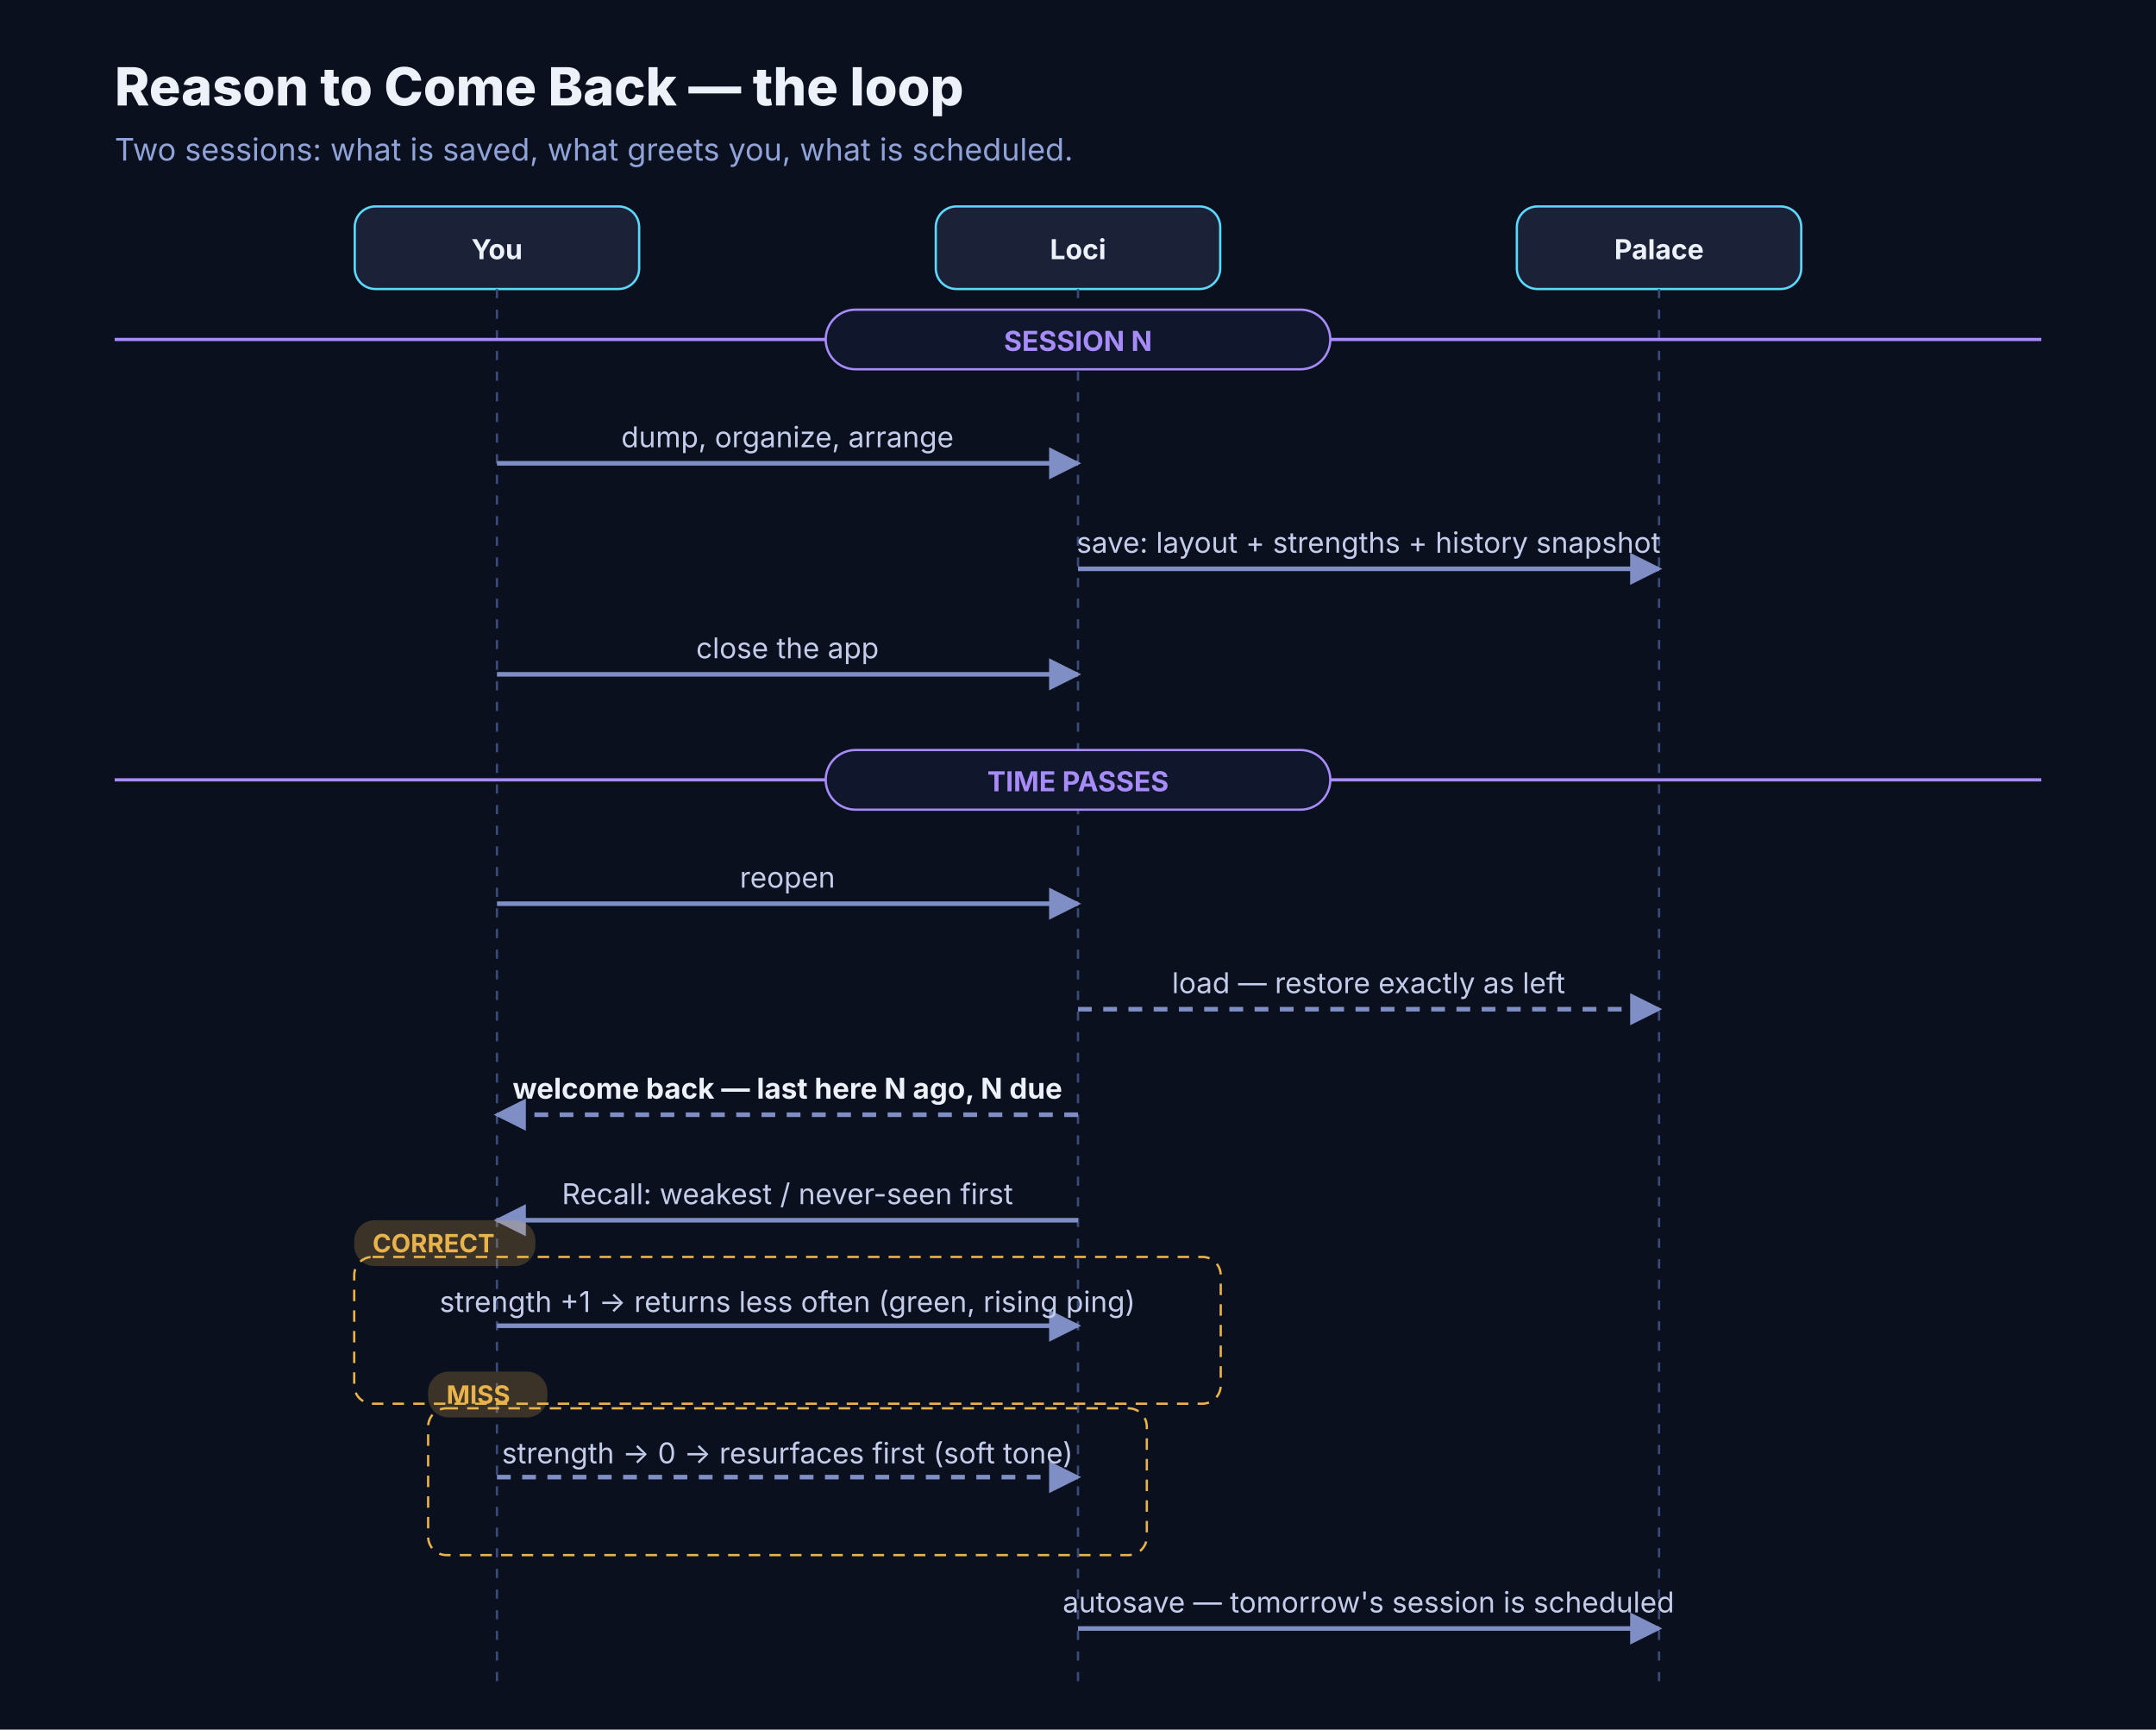
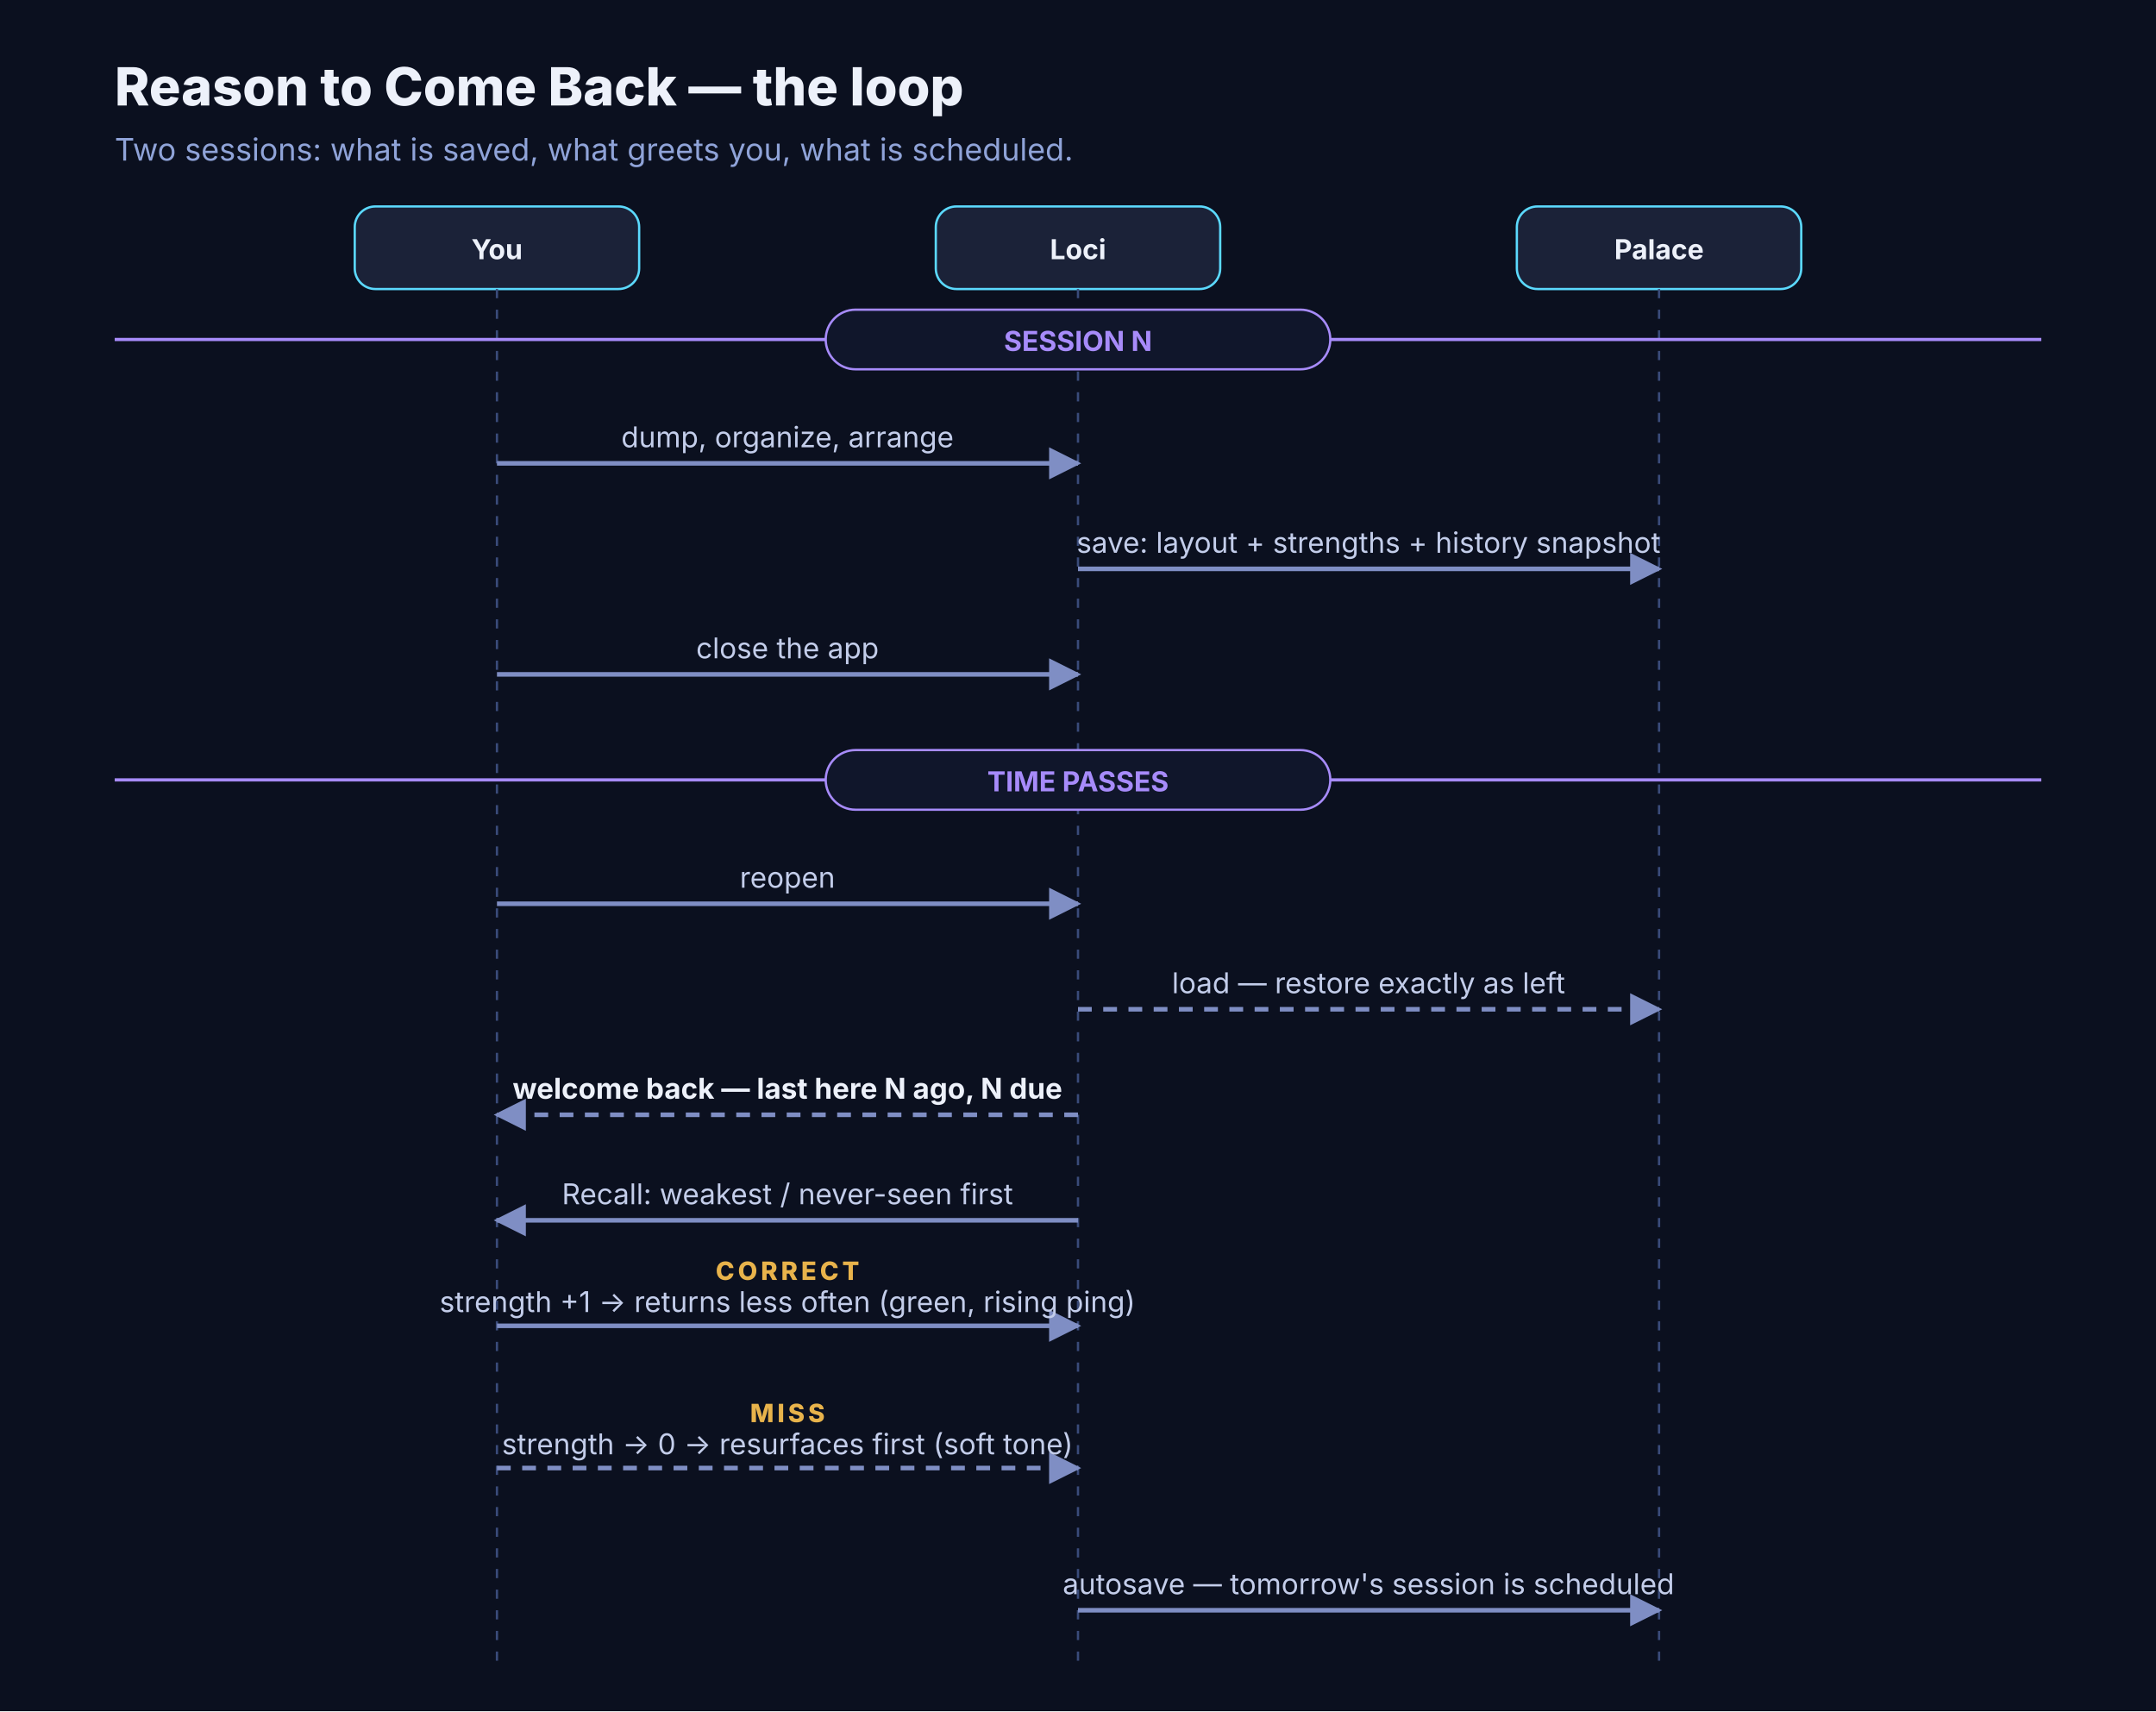
- <svg xmlns="http://www.w3.org/2000/svg" width="940" height="754" viewBox="0 0 940 754" font-family="Inter, system-ui, sans-serif">
+ <svg xmlns="http://www.w3.org/2000/svg" width="940" height="746" viewBox="0 0 940 746" font-family="Inter, system-ui, sans-serif">
  <defs>
    <marker id="arr" viewBox="0 0 10 10" refX="9" refY="5" markerWidth="7" markerHeight="7" orient="auto-start-reverse">
      <path d="M0,0 L10,5 L0,10 z" fill="#7f8ec4" />
    </marker>
  </defs>
-   <rect width="940" height="754" fill="#0b101f" />
+   <rect width="940" height="746" fill="#0b101f" />
  <text x="50" y="46" font-size="23" font-weight="800" fill="#EDF1FA">Reason to Come Back — the loop</text>
  <text x="50" y="70" font-size="13.5" fill="#8fa3d8">Two sessions: what is saved, what greets you, what is scheduled.</text>
-   <rect width="940" height="754" fill="#0b101f" />
+   <rect width="940" height="746" fill="#0b101f" />
  <text x="50" y="46" font-size="23" font-weight="800" fill="#EDF1FA">Reason to Come Back — the loop</text>
  <text x="50" y="70" font-size="13.5" fill="#8fa3d8">Two sessions: what is saved, what greets you, what is scheduled.</text>
  <rect x="154.667" y="90" width="124" height="36" rx="9" fill="#1b2238" stroke="#5bd9fd" />
  <text x="216.667" y="113" font-size="12" font-weight="700" fill="#EDF1FA" text-anchor="middle">You</text>
-   <line x1="216.667" y1="126" x2="216.667" y2="734" stroke="#3a4b7a" stroke-dasharray="4 5" />
+   <line x1="216.667" y1="126" x2="216.667" y2="726" stroke="#3a4b7a" stroke-dasharray="4 5" />
  <rect x="408.0" y="90" width="124" height="36" rx="9" fill="#1b2238" stroke="#5bd9fd" />
  <text x="470.0" y="113" font-size="12" font-weight="700" fill="#EDF1FA" text-anchor="middle">Loci</text>
-   <line x1="470.0" y1="126" x2="470.0" y2="734" stroke="#3a4b7a" stroke-dasharray="4 5" />
+   <line x1="470.0" y1="126" x2="470.0" y2="726" stroke="#3a4b7a" stroke-dasharray="4 5" />
  <rect x="661.333" y="90" width="124" height="36" rx="9" fill="#1b2238" stroke="#5bd9fd" />
  <text x="723.333" y="113" font-size="12" font-weight="700" fill="#EDF1FA" text-anchor="middle">Palace</text>
-   <line x1="723.333" y1="126" x2="723.333" y2="734" stroke="#3a4b7a" stroke-dasharray="4 5" />
+   <line x1="723.333" y1="126" x2="723.333" y2="726" stroke="#3a4b7a" stroke-dasharray="4 5" />
  <line x1="50" y1="148" x2="890" y2="148" stroke="#a78bfa" stroke-width="1.4" />
  <rect x="360.0" y="135" width="220" height="26" rx="13" fill="#10162b" stroke="#a78bfa" />
  <text x="470.0" y="153" font-size="12" font-weight="700" fill="#a78bfa" text-anchor="middle">SESSION N</text>
  <line x1="216.667" y1="202" x2="470.0" y2="202" stroke="#7f8ec4" stroke-width="2" marker-end="url(#arr)" />
  <text x="343.333" y="195" font-size="12.5" fill="#c3cdea" text-anchor="middle">dump, organize, arrange</text>
  <line x1="470.0" y1="248" x2="723.333" y2="248" stroke="#7f8ec4" stroke-width="2" marker-end="url(#arr)" />
  <text x="596.667" y="241" font-size="12.5" fill="#c3cdea" text-anchor="middle">save: layout + strengths + history snapshot</text>
  <line x1="216.667" y1="294" x2="470.0" y2="294" stroke="#7f8ec4" stroke-width="2" marker-end="url(#arr)" />
  <text x="343.333" y="287" font-size="12.5" fill="#c3cdea" text-anchor="middle">close the app</text>
  <line x1="50" y1="340" x2="890" y2="340" stroke="#a78bfa" stroke-width="1.4" />
  <rect x="360.0" y="327" width="220" height="26" rx="13" fill="#10162b" stroke="#a78bfa" />
  <text x="470.0" y="345" font-size="12" font-weight="700" fill="#a78bfa" text-anchor="middle">TIME PASSES</text>
  <line x1="216.667" y1="394" x2="470.0" y2="394" stroke="#7f8ec4" stroke-width="2" marker-end="url(#arr)" />
  <text x="343.333" y="387" font-size="12.5" fill="#c3cdea" text-anchor="middle">reopen</text>
  <line x1="470.0" y1="440" x2="723.333" y2="440" stroke="#7f8ec4" stroke-width="2" stroke-dasharray="6 5" marker-end="url(#arr)" />
  <text x="596.667" y="433" font-size="12.5" fill="#c3cdea" text-anchor="middle">load — restore exactly as left</text>
  <line x1="470.0" y1="486" x2="216.667" y2="486" stroke="#7f8ec4" stroke-width="2" stroke-dasharray="6 5" marker-end="url(#arr)" />
  <text x="343.333" y="479" font-size="12.5" font-weight="700" fill="#EDF1FA" text-anchor="middle">welcome back — last here N ago, N due</text>
  <line x1="470.0" y1="532" x2="216.667" y2="532" stroke="#7f8ec4" stroke-width="2" marker-end="url(#arr)" />
  <text x="343.333" y="525" font-size="12.5" fill="#c3cdea" text-anchor="middle">Recall: weakest / never-seen first</text>
-   <rect x="154.433" y="548" width="377.8" height="64" rx="8" fill="none" stroke="#e8b34b" stroke-dasharray="5 4" />
-   <rect x="154.433" y="532" width="79" height="20" rx="9" fill="#e8b34b" opacity="0.22" />
-   <text x="162.433" y="546" font-size="11" font-weight="700" fill="#e8b34b">CORRECT</text>
+   <text x="343.333" y="558" font-size="11" font-weight="800" fill="#e8b34b" text-anchor="middle" letter-spacing="1.5">CORRECT</text>
  <line x1="216.667" y1="578" x2="470.0" y2="578" stroke="#7f8ec4" stroke-width="2" marker-end="url(#arr)" />
  <text x="343.333" y="572" font-size="12.5" fill="#c3cdea" text-anchor="middle">strength +1 → returns less often (green, rising ping)</text>
-   <rect x="186.667" y="614" width="313.333" height="64" rx="8" fill="none" stroke="#e8b34b" stroke-dasharray="5 4" />
-   <rect x="186.667" y="598" width="52" height="20" rx="9" fill="#e8b34b" opacity="0.22" />
-   <text x="194.667" y="612" font-size="11" font-weight="700" fill="#e8b34b">MISS</text>
-   <line x1="216.667" y1="644" x2="470.0" y2="644" stroke="#7f8ec4" stroke-width="2" stroke-dasharray="6 5" marker-end="url(#arr)" />
-   <text x="343.333" y="638" font-size="12.5" fill="#c3cdea" text-anchor="middle">strength → 0 → resurfaces first (soft tone)</text>
-   <line x1="470.0" y1="710" x2="723.333" y2="710" stroke="#7f8ec4" stroke-width="2" marker-end="url(#arr)" />
-   <text x="596.667" y="703" font-size="12.5" fill="#c3cdea" text-anchor="middle">autosave — tomorrow's session is scheduled</text>
+   <text x="343.333" y="620" font-size="11" font-weight="800" fill="#e8b34b" text-anchor="middle" letter-spacing="1.5">MISS</text>
+   <line x1="216.667" y1="640" x2="470.0" y2="640" stroke="#7f8ec4" stroke-width="2" stroke-dasharray="6 5" marker-end="url(#arr)" />
+   <text x="343.333" y="634" font-size="12.5" fill="#c3cdea" text-anchor="middle">strength → 0 → resurfaces first (soft tone)</text>
+   <line x1="470.0" y1="702" x2="723.333" y2="702" stroke="#7f8ec4" stroke-width="2" marker-end="url(#arr)" />
+   <text x="596.667" y="695" font-size="12.5" fill="#c3cdea" text-anchor="middle">autosave — tomorrow's session is scheduled</text>
</svg>
